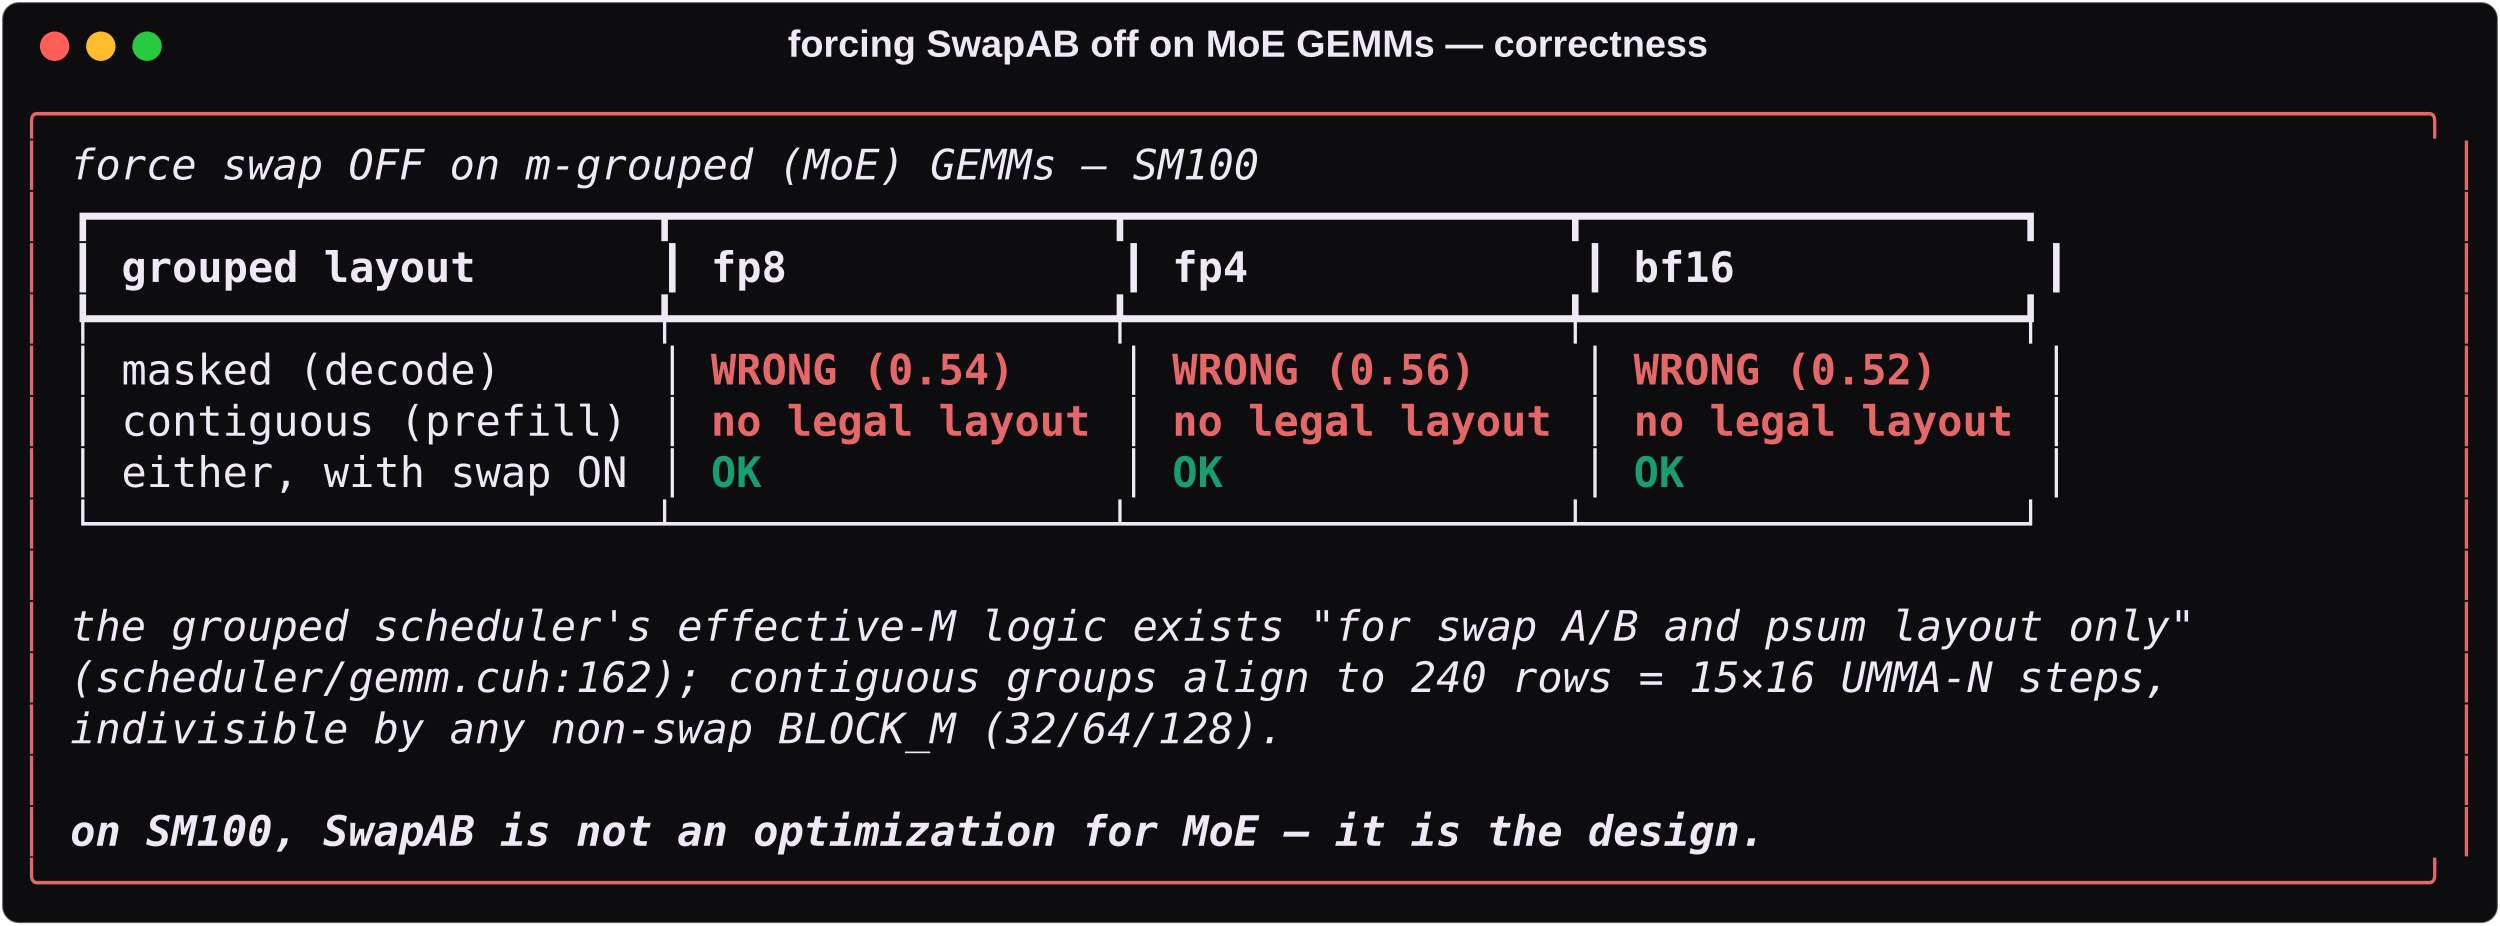
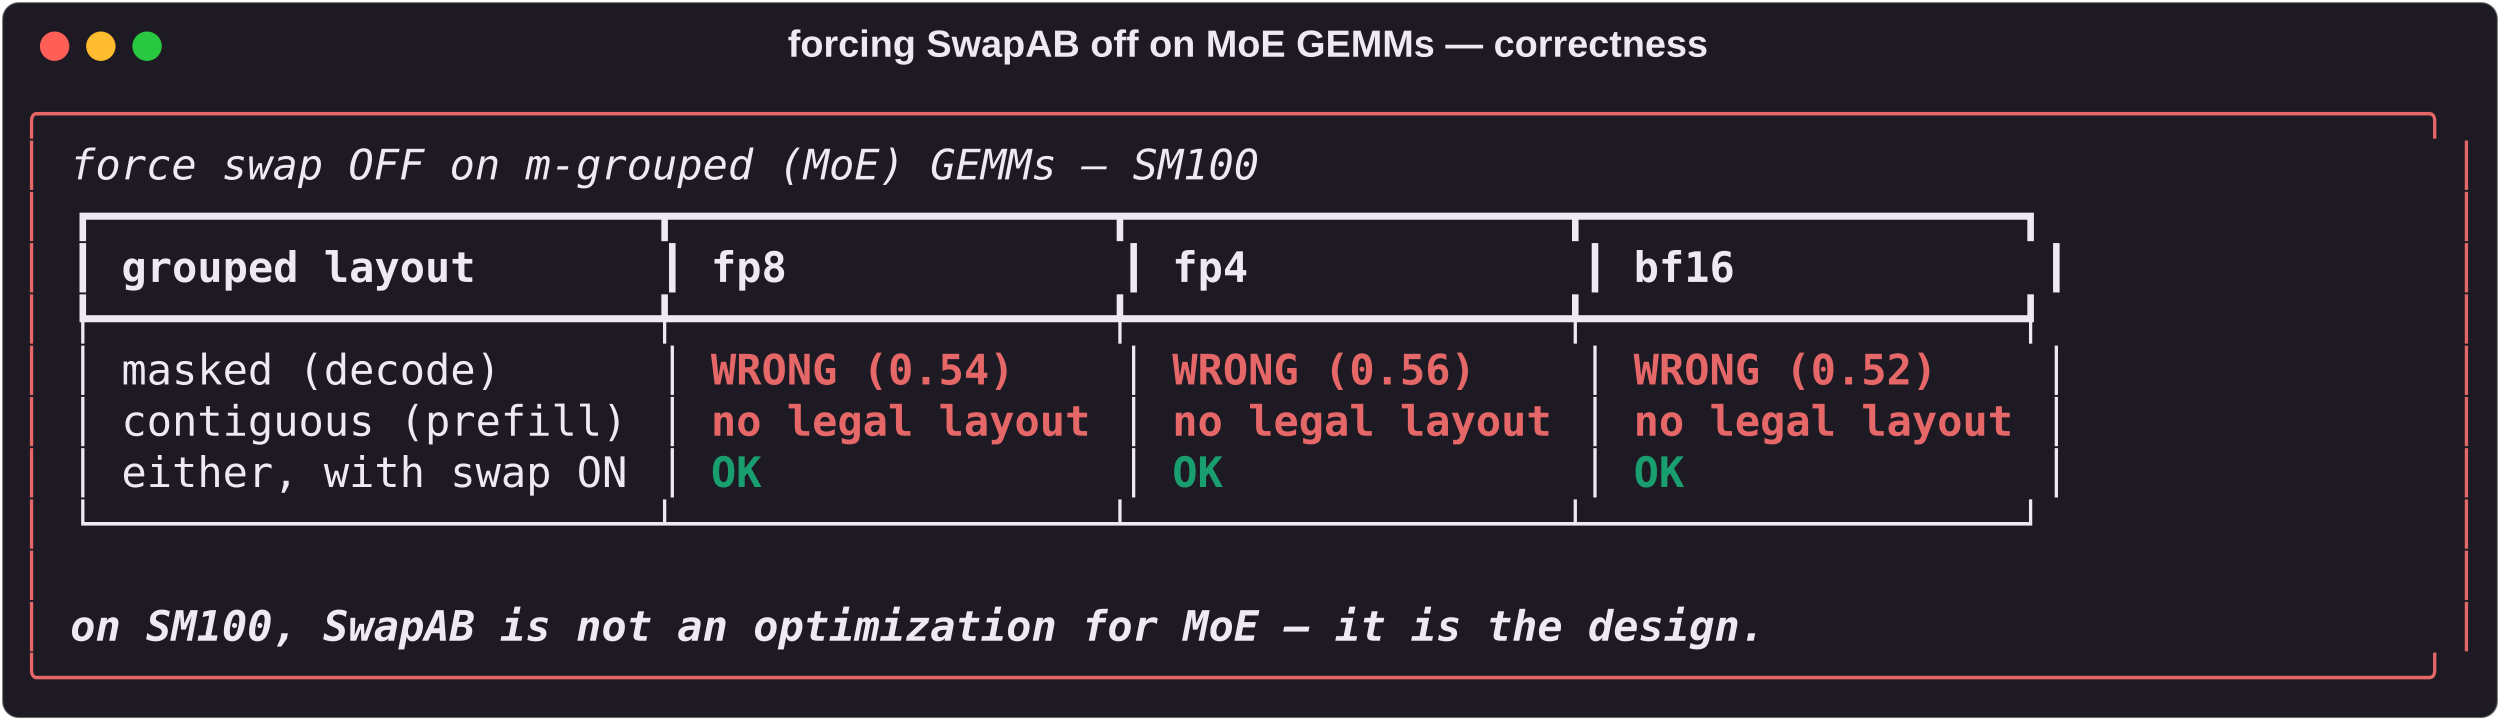
- <svg xmlns="http://www.w3.org/2000/svg" class="rich-terminal" viewBox="0 0 1190 440.4">
+ <svg xmlns="http://www.w3.org/2000/svg" class="rich-terminal" viewBox="0 0 1190 342.8">
  <style>

-     @font-face {
-         font-family: "Fira Code";
-         src: local("FiraCode-Regular"),
-                 url("https://cdnjs.cloudflare.com/ajax/libs/firacode/6.2.0/woff2/FiraCode-Regular.woff2") format("woff2"),
-                 url("https://cdnjs.cloudflare.com/ajax/libs/firacode/6.2.0/woff/FiraCode-Regular.woff") format("woff");
-         font-style: normal;
-         font-weight: 400;
-     }
-     @font-face {
-         font-family: "Fira Code";
-         src: local("FiraCode-Bold"),
-                 url("https://cdnjs.cloudflare.com/ajax/libs/firacode/6.2.0/woff2/FiraCode-Bold.woff2") format("woff2"),
-                 url("https://cdnjs.cloudflare.com/ajax/libs/firacode/6.2.0/woff/FiraCode-Bold.woff") format("woff");
-         font-style: bold;
-         font-weight: 700;
-     }
- 
-     .terminal-1786464497-matrix {
-         font-family: Fira Code, monospace;
+         
+     .terminal-2527243731-matrix {
+         font-family: Google Sans Code, monospace;
        font-size: 20px;
        line-height: 24.4px;
        font-variant-east-asian: full-width;
    }

-     .terminal-1786464497-title {
+     .terminal-2527243731-title {
        font-size: 18px;
        font-weight: bold;
        font-family: arial;
    }

-     .terminal-1786464497-r1 { fill: #e66767 }
- .terminal-1786464497-r2 { fill: #eee9f4 }
- .terminal-1786464497-r3 { fill: #eee9f4;font-style: italic; }
- .terminal-1786464497-r4 { fill: #eee9f4;font-weight: bold }
- .terminal-1786464497-r5 { fill: #e66767;font-weight: bold }
- .terminal-1786464497-r6 { fill: #199e70;font-weight: bold }
- .terminal-1786464497-r7 { fill: #eee9f4;font-weight: bold;font-style: italic; }
+     .terminal-2527243731-r1 { fill: #e66767 }
+ .terminal-2527243731-r2 { fill: #eee9f4 }
+ .terminal-2527243731-r3 { fill: #eee9f4;font-style: italic; }
+ .terminal-2527243731-r4 { fill: #eee9f4;font-weight: bold }
+ .terminal-2527243731-r5 { fill: #e66767;font-weight: bold }
+ .terminal-2527243731-r6 { fill: #199e70;font-weight: bold }
+ .terminal-2527243731-r7 { fill: #eee9f4;font-weight: bold;font-style: italic; }
    </style>
  <defs>
-     <clipPath id="terminal-1786464497-clip-terminal">
-       <rect x="0" y="0" width="1170.2" height="389.4" />
+     <clipPath id="terminal-2527243731-clip-terminal">
+       <rect x="0" y="0" width="1170.2" height="291.8" />
    </clipPath>
-     <clipPath id="terminal-1786464497-line-0">
+     <clipPath id="terminal-2527243731-line-0">
      <rect x="0" y="1.5" width="1171.2" height="24.65" />
    </clipPath>
-     <clipPath id="terminal-1786464497-line-1">
+     <clipPath id="terminal-2527243731-line-1">
      <rect x="0" y="25.9" width="1171.2" height="24.65" />
    </clipPath>
-     <clipPath id="terminal-1786464497-line-2">
+     <clipPath id="terminal-2527243731-line-2">
      <rect x="0" y="50.3" width="1171.2" height="24.65" />
    </clipPath>
-     <clipPath id="terminal-1786464497-line-3">
+     <clipPath id="terminal-2527243731-line-3">
      <rect x="0" y="74.7" width="1171.2" height="24.65" />
    </clipPath>
-     <clipPath id="terminal-1786464497-line-4">
+     <clipPath id="terminal-2527243731-line-4">
      <rect x="0" y="99.1" width="1171.2" height="24.65" />
    </clipPath>
-     <clipPath id="terminal-1786464497-line-5">
+     <clipPath id="terminal-2527243731-line-5">
      <rect x="0" y="123.5" width="1171.2" height="24.65" />
    </clipPath>
-     <clipPath id="terminal-1786464497-line-6">
+     <clipPath id="terminal-2527243731-line-6">
      <rect x="0" y="147.9" width="1171.2" height="24.65" />
    </clipPath>
-     <clipPath id="terminal-1786464497-line-7">
+     <clipPath id="terminal-2527243731-line-7">
      <rect x="0" y="172.3" width="1171.2" height="24.65" />
    </clipPath>
-     <clipPath id="terminal-1786464497-line-8">
+     <clipPath id="terminal-2527243731-line-8">
      <rect x="0" y="196.7" width="1171.2" height="24.65" />
    </clipPath>
-     <clipPath id="terminal-1786464497-line-9">
+     <clipPath id="terminal-2527243731-line-9">
      <rect x="0" y="221.1" width="1171.2" height="24.65" />
    </clipPath>
-     <clipPath id="terminal-1786464497-line-10">
+     <clipPath id="terminal-2527243731-line-10">
      <rect x="0" y="245.5" width="1171.2" height="24.65" />
    </clipPath>
-     <clipPath id="terminal-1786464497-line-11">
-       <rect x="0" y="269.9" width="1171.2" height="24.65" />
-     </clipPath>
-     <clipPath id="terminal-1786464497-line-12">
-       <rect x="0" y="294.3" width="1171.2" height="24.65" />
-     </clipPath>
-     <clipPath id="terminal-1786464497-line-13">
-       <rect x="0" y="318.7" width="1171.2" height="24.65" />
-     </clipPath>
-     <clipPath id="terminal-1786464497-line-14">
-       <rect x="0" y="343.1" width="1171.2" height="24.65" />
-     </clipPath>
  </defs>
-   <rect fill="#0d0d10" stroke="rgba(255,255,255,0.35)" stroke-width="1" x="1" y="1" width="1188" height="438.4" rx="8" />
-   <text class="terminal-1786464497-title" fill="#eee9f4" text-anchor="middle" x="594" y="27">forcing SwapAB off on MoE GEMMs — correctness</text>
+   <rect fill="#1e1a24" stroke="rgba(255,255,255,0.35)" stroke-width="1" x="1" y="1" width="1188" height="340.8" rx="8" />
+   <text class="terminal-2527243731-title" fill="#eee9f4" text-anchor="middle" x="594" y="27">forcing SwapAB off on MoE GEMMs — correctness</text>
  <g transform="translate(26,22)">
    <circle cx="0" cy="0" r="7" fill="#ff5f57" />
    <circle cx="22" cy="0" r="7" fill="#febc2e" />
    <circle cx="44" cy="0" r="7" fill="#28c840" />
  </g>
-   <g transform="translate(9, 41)" clip-path="url(#terminal-1786464497-clip-terminal)">
-     <g class="terminal-1786464497-matrix">
-       <text class="terminal-1786464497-r1" x="0" y="20" textLength="1171.2" clip-path="url(#terminal-1786464497-line-0)">╭──────────────────────────────────────────────────────────────────────────────────────────────╮</text>
-       <text class="terminal-1786464497-r2" x="1171.2" y="20" textLength="12.2" clip-path="url(#terminal-1786464497-line-0)">
+   <g transform="translate(9, 41)" clip-path="url(#terminal-2527243731-clip-terminal)">
+     <g class="terminal-2527243731-matrix">
+       <text class="terminal-2527243731-r1" x="0" y="20" textLength="1171.2" clip-path="url(#terminal-2527243731-line-0)">╭──────────────────────────────────────────────────────────────────────────────────────────────╮</text>
+       <text class="terminal-2527243731-r2" x="1171.2" y="20" textLength="12.2" clip-path="url(#terminal-2527243731-line-0)">
</text>
-       <text class="terminal-1786464497-r1" x="0" y="44.4" textLength="12.2" clip-path="url(#terminal-1786464497-line-1)">│</text>
-       <text class="terminal-1786464497-r3" x="24.4" y="44.4" textLength="951.6" clip-path="url(#terminal-1786464497-line-1)">               force swap OFF on m-grouped (MoE) GEMMs — SM100                </text>
-       <text class="terminal-1786464497-r1" x="1159" y="44.4" textLength="12.2" clip-path="url(#terminal-1786464497-line-1)">│</text>
-       <text class="terminal-1786464497-r2" x="1171.2" y="44.4" textLength="12.2" clip-path="url(#terminal-1786464497-line-1)">
+       <text class="terminal-2527243731-r1" x="0" y="44.4" textLength="12.2" clip-path="url(#terminal-2527243731-line-1)">│</text>
+       <text class="terminal-2527243731-r3" x="24.4" y="44.4" textLength="951.6" clip-path="url(#terminal-2527243731-line-1)">               force swap OFF on m-grouped (MoE) GEMMs — SM100                </text>
+       <text class="terminal-2527243731-r1" x="1159" y="44.4" textLength="12.2" clip-path="url(#terminal-2527243731-line-1)">│</text>
+       <text class="terminal-2527243731-r2" x="1171.2" y="44.4" textLength="12.2" clip-path="url(#terminal-2527243731-line-1)">
</text>
-       <text class="terminal-1786464497-r1" x="0" y="68.8" textLength="12.2" clip-path="url(#terminal-1786464497-line-2)">│</text>
-       <text class="terminal-1786464497-r2" x="24.4" y="68.8" textLength="951.6" clip-path="url(#terminal-1786464497-line-2)">┏━━━━━━━━━━━━━━━━━━━━━━┳━━━━━━━━━━━━━━━━━┳━━━━━━━━━━━━━━━━━┳━━━━━━━━━━━━━━━━━┓</text>
-       <text class="terminal-1786464497-r1" x="1159" y="68.8" textLength="12.2" clip-path="url(#terminal-1786464497-line-2)">│</text>
-       <text class="terminal-1786464497-r2" x="1171.2" y="68.8" textLength="12.2" clip-path="url(#terminal-1786464497-line-2)">
+       <text class="terminal-2527243731-r1" x="0" y="68.8" textLength="12.2" clip-path="url(#terminal-2527243731-line-2)">│</text>
+       <text class="terminal-2527243731-r2" x="24.4" y="68.8" textLength="951.6" clip-path="url(#terminal-2527243731-line-2)">┏━━━━━━━━━━━━━━━━━━━━━━┳━━━━━━━━━━━━━━━━━┳━━━━━━━━━━━━━━━━━┳━━━━━━━━━━━━━━━━━┓</text>
+       <text class="terminal-2527243731-r1" x="1159" y="68.8" textLength="12.2" clip-path="url(#terminal-2527243731-line-2)">│</text>
+       <text class="terminal-2527243731-r2" x="1171.2" y="68.8" textLength="12.2" clip-path="url(#terminal-2527243731-line-2)">
</text>
-       <text class="terminal-1786464497-r1" x="0" y="93.2" textLength="12.2" clip-path="url(#terminal-1786464497-line-3)">│</text>
-       <text class="terminal-1786464497-r2" x="24.4" y="93.2" textLength="12.2" clip-path="url(#terminal-1786464497-line-3)">┃</text>
-       <text class="terminal-1786464497-r4" x="48.8" y="93.2" textLength="244" clip-path="url(#terminal-1786464497-line-3)">grouped layout      </text>
-       <text class="terminal-1786464497-r2" x="305" y="93.2" textLength="12.2" clip-path="url(#terminal-1786464497-line-3)">┃</text>
-       <text class="terminal-1786464497-r4" x="329.4" y="93.2" textLength="183" clip-path="url(#terminal-1786464497-line-3)">      fp8      </text>
-       <text class="terminal-1786464497-r2" x="524.6" y="93.2" textLength="12.2" clip-path="url(#terminal-1786464497-line-3)">┃</text>
-       <text class="terminal-1786464497-r4" x="549" y="93.2" textLength="183" clip-path="url(#terminal-1786464497-line-3)">      fp4      </text>
-       <text class="terminal-1786464497-r2" x="744.2" y="93.2" textLength="12.2" clip-path="url(#terminal-1786464497-line-3)">┃</text>
-       <text class="terminal-1786464497-r4" x="768.6" y="93.2" textLength="183" clip-path="url(#terminal-1786464497-line-3)">     bf16      </text>
-       <text class="terminal-1786464497-r2" x="963.8" y="93.2" textLength="12.2" clip-path="url(#terminal-1786464497-line-3)">┃</text>
-       <text class="terminal-1786464497-r1" x="1159" y="93.2" textLength="12.2" clip-path="url(#terminal-1786464497-line-3)">│</text>
-       <text class="terminal-1786464497-r2" x="1171.2" y="93.2" textLength="12.2" clip-path="url(#terminal-1786464497-line-3)">
+       <text class="terminal-2527243731-r1" x="0" y="93.2" textLength="12.2" clip-path="url(#terminal-2527243731-line-3)">│</text>
+       <text class="terminal-2527243731-r2" x="24.4" y="93.2" textLength="12.2" clip-path="url(#terminal-2527243731-line-3)">┃</text>
+       <text class="terminal-2527243731-r4" x="48.8" y="93.2" textLength="244" clip-path="url(#terminal-2527243731-line-3)">grouped layout      </text>
+       <text class="terminal-2527243731-r2" x="305" y="93.2" textLength="12.2" clip-path="url(#terminal-2527243731-line-3)">┃</text>
+       <text class="terminal-2527243731-r4" x="329.4" y="93.2" textLength="183" clip-path="url(#terminal-2527243731-line-3)">      fp8      </text>
+       <text class="terminal-2527243731-r2" x="524.6" y="93.2" textLength="12.2" clip-path="url(#terminal-2527243731-line-3)">┃</text>
+       <text class="terminal-2527243731-r4" x="549" y="93.2" textLength="183" clip-path="url(#terminal-2527243731-line-3)">      fp4      </text>
+       <text class="terminal-2527243731-r2" x="744.2" y="93.2" textLength="12.2" clip-path="url(#terminal-2527243731-line-3)">┃</text>
+       <text class="terminal-2527243731-r4" x="768.6" y="93.2" textLength="183" clip-path="url(#terminal-2527243731-line-3)">     bf16      </text>
+       <text class="terminal-2527243731-r2" x="963.8" y="93.2" textLength="12.2" clip-path="url(#terminal-2527243731-line-3)">┃</text>
+       <text class="terminal-2527243731-r1" x="1159" y="93.2" textLength="12.2" clip-path="url(#terminal-2527243731-line-3)">│</text>
+       <text class="terminal-2527243731-r2" x="1171.2" y="93.2" textLength="12.2" clip-path="url(#terminal-2527243731-line-3)">
</text>
-       <text class="terminal-1786464497-r1" x="0" y="117.6" textLength="12.2" clip-path="url(#terminal-1786464497-line-4)">│</text>
-       <text class="terminal-1786464497-r2" x="24.4" y="117.6" textLength="951.6" clip-path="url(#terminal-1786464497-line-4)">┡━━━━━━━━━━━━━━━━━━━━━━╇━━━━━━━━━━━━━━━━━╇━━━━━━━━━━━━━━━━━╇━━━━━━━━━━━━━━━━━┩</text>
-       <text class="terminal-1786464497-r1" x="1159" y="117.6" textLength="12.2" clip-path="url(#terminal-1786464497-line-4)">│</text>
-       <text class="terminal-1786464497-r2" x="1171.2" y="117.6" textLength="12.2" clip-path="url(#terminal-1786464497-line-4)">
+       <text class="terminal-2527243731-r1" x="0" y="117.6" textLength="12.2" clip-path="url(#terminal-2527243731-line-4)">│</text>
+       <text class="terminal-2527243731-r2" x="24.4" y="117.6" textLength="951.6" clip-path="url(#terminal-2527243731-line-4)">┡━━━━━━━━━━━━━━━━━━━━━━╇━━━━━━━━━━━━━━━━━╇━━━━━━━━━━━━━━━━━╇━━━━━━━━━━━━━━━━━┩</text>
+       <text class="terminal-2527243731-r1" x="1159" y="117.6" textLength="12.2" clip-path="url(#terminal-2527243731-line-4)">│</text>
+       <text class="terminal-2527243731-r2" x="1171.2" y="117.6" textLength="12.2" clip-path="url(#terminal-2527243731-line-4)">
</text>
-       <text class="terminal-1786464497-r1" x="0" y="142" textLength="12.2" clip-path="url(#terminal-1786464497-line-5)">│</text>
-       <text class="terminal-1786464497-r2" x="24.4" y="142" textLength="12.2" clip-path="url(#terminal-1786464497-line-5)">│</text>
-       <text class="terminal-1786464497-r2" x="48.8" y="142" textLength="244" clip-path="url(#terminal-1786464497-line-5)">masked (decode)     </text>
-       <text class="terminal-1786464497-r2" x="305" y="142" textLength="12.2" clip-path="url(#terminal-1786464497-line-5)">│</text>
-       <text class="terminal-1786464497-r5" x="329.4" y="142" textLength="183" clip-path="url(#terminal-1786464497-line-5)"> WRONG (0.54)  </text>
-       <text class="terminal-1786464497-r2" x="524.6" y="142" textLength="12.2" clip-path="url(#terminal-1786464497-line-5)">│</text>
-       <text class="terminal-1786464497-r5" x="549" y="142" textLength="183" clip-path="url(#terminal-1786464497-line-5)"> WRONG (0.56)  </text>
-       <text class="terminal-1786464497-r2" x="744.2" y="142" textLength="12.2" clip-path="url(#terminal-1786464497-line-5)">│</text>
-       <text class="terminal-1786464497-r5" x="768.6" y="142" textLength="183" clip-path="url(#terminal-1786464497-line-5)"> WRONG (0.52)  </text>
-       <text class="terminal-1786464497-r2" x="963.8" y="142" textLength="12.2" clip-path="url(#terminal-1786464497-line-5)">│</text>
-       <text class="terminal-1786464497-r1" x="1159" y="142" textLength="12.2" clip-path="url(#terminal-1786464497-line-5)">│</text>
-       <text class="terminal-1786464497-r2" x="1171.2" y="142" textLength="12.2" clip-path="url(#terminal-1786464497-line-5)">
+       <text class="terminal-2527243731-r1" x="0" y="142" textLength="12.2" clip-path="url(#terminal-2527243731-line-5)">│</text>
+       <text class="terminal-2527243731-r2" x="24.4" y="142" textLength="12.2" clip-path="url(#terminal-2527243731-line-5)">│</text>
+       <text class="terminal-2527243731-r2" x="48.8" y="142" textLength="244" clip-path="url(#terminal-2527243731-line-5)">masked (decode)     </text>
+       <text class="terminal-2527243731-r2" x="305" y="142" textLength="12.2" clip-path="url(#terminal-2527243731-line-5)">│</text>
+       <text class="terminal-2527243731-r5" x="329.4" y="142" textLength="183" clip-path="url(#terminal-2527243731-line-5)"> WRONG (0.54)  </text>
+       <text class="terminal-2527243731-r2" x="524.6" y="142" textLength="12.2" clip-path="url(#terminal-2527243731-line-5)">│</text>
+       <text class="terminal-2527243731-r5" x="549" y="142" textLength="183" clip-path="url(#terminal-2527243731-line-5)"> WRONG (0.56)  </text>
+       <text class="terminal-2527243731-r2" x="744.2" y="142" textLength="12.2" clip-path="url(#terminal-2527243731-line-5)">│</text>
+       <text class="terminal-2527243731-r5" x="768.6" y="142" textLength="183" clip-path="url(#terminal-2527243731-line-5)"> WRONG (0.52)  </text>
+       <text class="terminal-2527243731-r2" x="963.8" y="142" textLength="12.2" clip-path="url(#terminal-2527243731-line-5)">│</text>
+       <text class="terminal-2527243731-r1" x="1159" y="142" textLength="12.2" clip-path="url(#terminal-2527243731-line-5)">│</text>
+       <text class="terminal-2527243731-r2" x="1171.2" y="142" textLength="12.2" clip-path="url(#terminal-2527243731-line-5)">
</text>
-       <text class="terminal-1786464497-r1" x="0" y="166.4" textLength="12.2" clip-path="url(#terminal-1786464497-line-6)">│</text>
-       <text class="terminal-1786464497-r2" x="24.4" y="166.4" textLength="12.2" clip-path="url(#terminal-1786464497-line-6)">│</text>
-       <text class="terminal-1786464497-r2" x="48.8" y="166.4" textLength="244" clip-path="url(#terminal-1786464497-line-6)">contiguous (prefill)</text>
-       <text class="terminal-1786464497-r2" x="305" y="166.4" textLength="12.2" clip-path="url(#terminal-1786464497-line-6)">│</text>
-       <text class="terminal-1786464497-r5" x="329.4" y="166.4" textLength="183" clip-path="url(#terminal-1786464497-line-6)">no legal layout</text>
-       <text class="terminal-1786464497-r2" x="524.6" y="166.4" textLength="12.2" clip-path="url(#terminal-1786464497-line-6)">│</text>
-       <text class="terminal-1786464497-r5" x="549" y="166.4" textLength="183" clip-path="url(#terminal-1786464497-line-6)">no legal layout</text>
-       <text class="terminal-1786464497-r2" x="744.2" y="166.4" textLength="12.2" clip-path="url(#terminal-1786464497-line-6)">│</text>
-       <text class="terminal-1786464497-r5" x="768.6" y="166.4" textLength="183" clip-path="url(#terminal-1786464497-line-6)">no legal layout</text>
-       <text class="terminal-1786464497-r2" x="963.8" y="166.4" textLength="12.2" clip-path="url(#terminal-1786464497-line-6)">│</text>
-       <text class="terminal-1786464497-r1" x="1159" y="166.4" textLength="12.2" clip-path="url(#terminal-1786464497-line-6)">│</text>
-       <text class="terminal-1786464497-r2" x="1171.2" y="166.4" textLength="12.2" clip-path="url(#terminal-1786464497-line-6)">
+       <text class="terminal-2527243731-r1" x="0" y="166.4" textLength="12.2" clip-path="url(#terminal-2527243731-line-6)">│</text>
+       <text class="terminal-2527243731-r2" x="24.4" y="166.4" textLength="12.2" clip-path="url(#terminal-2527243731-line-6)">│</text>
+       <text class="terminal-2527243731-r2" x="48.8" y="166.4" textLength="244" clip-path="url(#terminal-2527243731-line-6)">contiguous (prefill)</text>
+       <text class="terminal-2527243731-r2" x="305" y="166.4" textLength="12.2" clip-path="url(#terminal-2527243731-line-6)">│</text>
+       <text class="terminal-2527243731-r5" x="329.4" y="166.4" textLength="183" clip-path="url(#terminal-2527243731-line-6)">no legal layout</text>
+       <text class="terminal-2527243731-r2" x="524.6" y="166.4" textLength="12.2" clip-path="url(#terminal-2527243731-line-6)">│</text>
+       <text class="terminal-2527243731-r5" x="549" y="166.4" textLength="183" clip-path="url(#terminal-2527243731-line-6)">no legal layout</text>
+       <text class="terminal-2527243731-r2" x="744.2" y="166.4" textLength="12.2" clip-path="url(#terminal-2527243731-line-6)">│</text>
+       <text class="terminal-2527243731-r5" x="768.6" y="166.4" textLength="183" clip-path="url(#terminal-2527243731-line-6)">no legal layout</text>
+       <text class="terminal-2527243731-r2" x="963.8" y="166.4" textLength="12.2" clip-path="url(#terminal-2527243731-line-6)">│</text>
+       <text class="terminal-2527243731-r1" x="1159" y="166.4" textLength="12.2" clip-path="url(#terminal-2527243731-line-6)">│</text>
+       <text class="terminal-2527243731-r2" x="1171.2" y="166.4" textLength="12.2" clip-path="url(#terminal-2527243731-line-6)">
</text>
-       <text class="terminal-1786464497-r1" x="0" y="190.8" textLength="12.2" clip-path="url(#terminal-1786464497-line-7)">│</text>
-       <text class="terminal-1786464497-r2" x="24.4" y="190.8" textLength="12.2" clip-path="url(#terminal-1786464497-line-7)">│</text>
-       <text class="terminal-1786464497-r2" x="48.8" y="190.8" textLength="244" clip-path="url(#terminal-1786464497-line-7)">either, with swap ON</text>
-       <text class="terminal-1786464497-r2" x="305" y="190.8" textLength="12.2" clip-path="url(#terminal-1786464497-line-7)">│</text>
-       <text class="terminal-1786464497-r6" x="329.4" y="190.8" textLength="183" clip-path="url(#terminal-1786464497-line-7)">      OK       </text>
-       <text class="terminal-1786464497-r2" x="524.6" y="190.8" textLength="12.2" clip-path="url(#terminal-1786464497-line-7)">│</text>
-       <text class="terminal-1786464497-r6" x="549" y="190.8" textLength="183" clip-path="url(#terminal-1786464497-line-7)">      OK       </text>
-       <text class="terminal-1786464497-r2" x="744.2" y="190.8" textLength="12.2" clip-path="url(#terminal-1786464497-line-7)">│</text>
-       <text class="terminal-1786464497-r6" x="768.6" y="190.8" textLength="183" clip-path="url(#terminal-1786464497-line-7)">      OK       </text>
-       <text class="terminal-1786464497-r2" x="963.8" y="190.8" textLength="12.2" clip-path="url(#terminal-1786464497-line-7)">│</text>
-       <text class="terminal-1786464497-r1" x="1159" y="190.8" textLength="12.2" clip-path="url(#terminal-1786464497-line-7)">│</text>
-       <text class="terminal-1786464497-r2" x="1171.2" y="190.8" textLength="12.2" clip-path="url(#terminal-1786464497-line-7)">
+       <text class="terminal-2527243731-r1" x="0" y="190.8" textLength="12.2" clip-path="url(#terminal-2527243731-line-7)">│</text>
+       <text class="terminal-2527243731-r2" x="24.4" y="190.8" textLength="12.2" clip-path="url(#terminal-2527243731-line-7)">│</text>
+       <text class="terminal-2527243731-r2" x="48.8" y="190.8" textLength="244" clip-path="url(#terminal-2527243731-line-7)">either, with swap ON</text>
+       <text class="terminal-2527243731-r2" x="305" y="190.8" textLength="12.2" clip-path="url(#terminal-2527243731-line-7)">│</text>
+       <text class="terminal-2527243731-r6" x="329.4" y="190.8" textLength="183" clip-path="url(#terminal-2527243731-line-7)">      OK       </text>
+       <text class="terminal-2527243731-r2" x="524.6" y="190.8" textLength="12.2" clip-path="url(#terminal-2527243731-line-7)">│</text>
+       <text class="terminal-2527243731-r6" x="549" y="190.8" textLength="183" clip-path="url(#terminal-2527243731-line-7)">      OK       </text>
+       <text class="terminal-2527243731-r2" x="744.2" y="190.8" textLength="12.2" clip-path="url(#terminal-2527243731-line-7)">│</text>
+       <text class="terminal-2527243731-r6" x="768.6" y="190.8" textLength="183" clip-path="url(#terminal-2527243731-line-7)">      OK       </text>
+       <text class="terminal-2527243731-r2" x="963.8" y="190.8" textLength="12.2" clip-path="url(#terminal-2527243731-line-7)">│</text>
+       <text class="terminal-2527243731-r1" x="1159" y="190.8" textLength="12.2" clip-path="url(#terminal-2527243731-line-7)">│</text>
+       <text class="terminal-2527243731-r2" x="1171.2" y="190.8" textLength="12.2" clip-path="url(#terminal-2527243731-line-7)">
</text>
-       <text class="terminal-1786464497-r1" x="0" y="215.2" textLength="12.2" clip-path="url(#terminal-1786464497-line-8)">│</text>
-       <text class="terminal-1786464497-r2" x="24.4" y="215.2" textLength="951.6" clip-path="url(#terminal-1786464497-line-8)">└──────────────────────┴─────────────────┴─────────────────┴─────────────────┘</text>
-       <text class="terminal-1786464497-r1" x="1159" y="215.2" textLength="12.2" clip-path="url(#terminal-1786464497-line-8)">│</text>
-       <text class="terminal-1786464497-r2" x="1171.2" y="215.2" textLength="12.2" clip-path="url(#terminal-1786464497-line-8)">
+       <text class="terminal-2527243731-r1" x="0" y="215.2" textLength="12.2" clip-path="url(#terminal-2527243731-line-8)">│</text>
+       <text class="terminal-2527243731-r2" x="24.4" y="215.2" textLength="951.6" clip-path="url(#terminal-2527243731-line-8)">└──────────────────────┴─────────────────┴─────────────────┴─────────────────┘</text>
+       <text class="terminal-2527243731-r1" x="1159" y="215.2" textLength="12.2" clip-path="url(#terminal-2527243731-line-8)">│</text>
+       <text class="terminal-2527243731-r2" x="1171.2" y="215.2" textLength="12.2" clip-path="url(#terminal-2527243731-line-8)">
</text>
-       <text class="terminal-1786464497-r1" x="0" y="239.6" textLength="12.2" clip-path="url(#terminal-1786464497-line-9)">│</text>
-       <text class="terminal-1786464497-r1" x="1159" y="239.6" textLength="12.2" clip-path="url(#terminal-1786464497-line-9)">│</text>
-       <text class="terminal-1786464497-r2" x="1171.2" y="239.6" textLength="12.2" clip-path="url(#terminal-1786464497-line-9)">
+       <text class="terminal-2527243731-r1" x="0" y="239.6" textLength="12.2" clip-path="url(#terminal-2527243731-line-9)">│</text>
+       <text class="terminal-2527243731-r1" x="1159" y="239.6" textLength="12.2" clip-path="url(#terminal-2527243731-line-9)">│</text>
+       <text class="terminal-2527243731-r2" x="1171.2" y="239.6" textLength="12.2" clip-path="url(#terminal-2527243731-line-9)">
</text>
-       <text class="terminal-1786464497-r1" x="0" y="264" textLength="12.2" clip-path="url(#terminal-1786464497-line-10)">│</text>
-       <text class="terminal-1786464497-r3" x="24.4" y="264" textLength="1024.8" clip-path="url(#terminal-1786464497-line-10)">the grouped scheduler's effective-M logic exists "for swap A/B and psum layout only"</text>
-       <text class="terminal-1786464497-r1" x="1159" y="264" textLength="12.2" clip-path="url(#terminal-1786464497-line-10)">│</text>
-       <text class="terminal-1786464497-r2" x="1171.2" y="264" textLength="12.2" clip-path="url(#terminal-1786464497-line-10)">
+       <text class="terminal-2527243731-r1" x="0" y="264" textLength="12.2" clip-path="url(#terminal-2527243731-line-10)">│</text>
+       <text class="terminal-2527243731-r7" x="24.4" y="264" textLength="817.4" clip-path="url(#terminal-2527243731-line-10)">on SM100, SwapAB is not an optimization for MoE — it is the design.</text>
+       <text class="terminal-2527243731-r1" x="1159" y="264" textLength="12.2" clip-path="url(#terminal-2527243731-line-10)">│</text>
+       <text class="terminal-2527243731-r2" x="1171.2" y="264" textLength="12.2" clip-path="url(#terminal-2527243731-line-10)">
</text>
-       <text class="terminal-1786464497-r1" x="0" y="288.4" textLength="12.2" clip-path="url(#terminal-1786464497-line-11)">│</text>
-       <text class="terminal-1786464497-r3" x="24.4" y="288.4" textLength="1012.6" clip-path="url(#terminal-1786464497-line-11)">(scheduler/gemm.cuh:162); contiguous groups align to 240 rows = 15×16 UMMA-N steps,</text>
-       <text class="terminal-1786464497-r1" x="1159" y="288.4" textLength="12.2" clip-path="url(#terminal-1786464497-line-11)">│</text>
-       <text class="terminal-1786464497-r2" x="1171.2" y="288.4" textLength="12.2" clip-path="url(#terminal-1786464497-line-11)">
- </text>
-       <text class="terminal-1786464497-r1" x="0" y="312.8" textLength="12.2" clip-path="url(#terminal-1786464497-line-12)">│</text>
-       <text class="terminal-1786464497-r3" x="24.4" y="312.8" textLength="585.6" clip-path="url(#terminal-1786464497-line-12)">indivisible by any non-swap BLOCK_M (32/64/128).</text>
-       <text class="terminal-1786464497-r1" x="1159" y="312.8" textLength="12.2" clip-path="url(#terminal-1786464497-line-12)">│</text>
-       <text class="terminal-1786464497-r2" x="1171.2" y="312.8" textLength="12.2" clip-path="url(#terminal-1786464497-line-12)">
- </text>
-       <text class="terminal-1786464497-r1" x="0" y="337.2" textLength="12.2" clip-path="url(#terminal-1786464497-line-13)">│</text>
-       <text class="terminal-1786464497-r1" x="1159" y="337.2" textLength="12.2" clip-path="url(#terminal-1786464497-line-13)">│</text>
-       <text class="terminal-1786464497-r2" x="1171.2" y="337.2" textLength="12.2" clip-path="url(#terminal-1786464497-line-13)">
- </text>
-       <text class="terminal-1786464497-r1" x="0" y="361.6" textLength="12.2" clip-path="url(#terminal-1786464497-line-14)">│</text>
-       <text class="terminal-1786464497-r7" x="24.4" y="361.6" textLength="817.4" clip-path="url(#terminal-1786464497-line-14)">on SM100, SwapAB is not an optimization for MoE — it is the design.</text>
-       <text class="terminal-1786464497-r1" x="1159" y="361.6" textLength="12.2" clip-path="url(#terminal-1786464497-line-14)">│</text>
-       <text class="terminal-1786464497-r2" x="1171.2" y="361.6" textLength="12.2" clip-path="url(#terminal-1786464497-line-14)">
- </text>
-       <text class="terminal-1786464497-r1" x="0" y="386" textLength="1171.2" clip-path="url(#terminal-1786464497-line-15)">╰──────────────────────────────────────────────────────────────────────────────────────────────╯</text>
-       <text class="terminal-1786464497-r2" x="1171.2" y="386" textLength="12.2" clip-path="url(#terminal-1786464497-line-15)">
+       <text class="terminal-2527243731-r1" x="0" y="288.4" textLength="1171.2" clip-path="url(#terminal-2527243731-line-11)">╰──────────────────────────────────────────────────────────────────────────────────────────────╯</text>
+       <text class="terminal-2527243731-r2" x="1171.2" y="288.4" textLength="12.2" clip-path="url(#terminal-2527243731-line-11)">
</text>
    </g>
  </g>
</svg>
